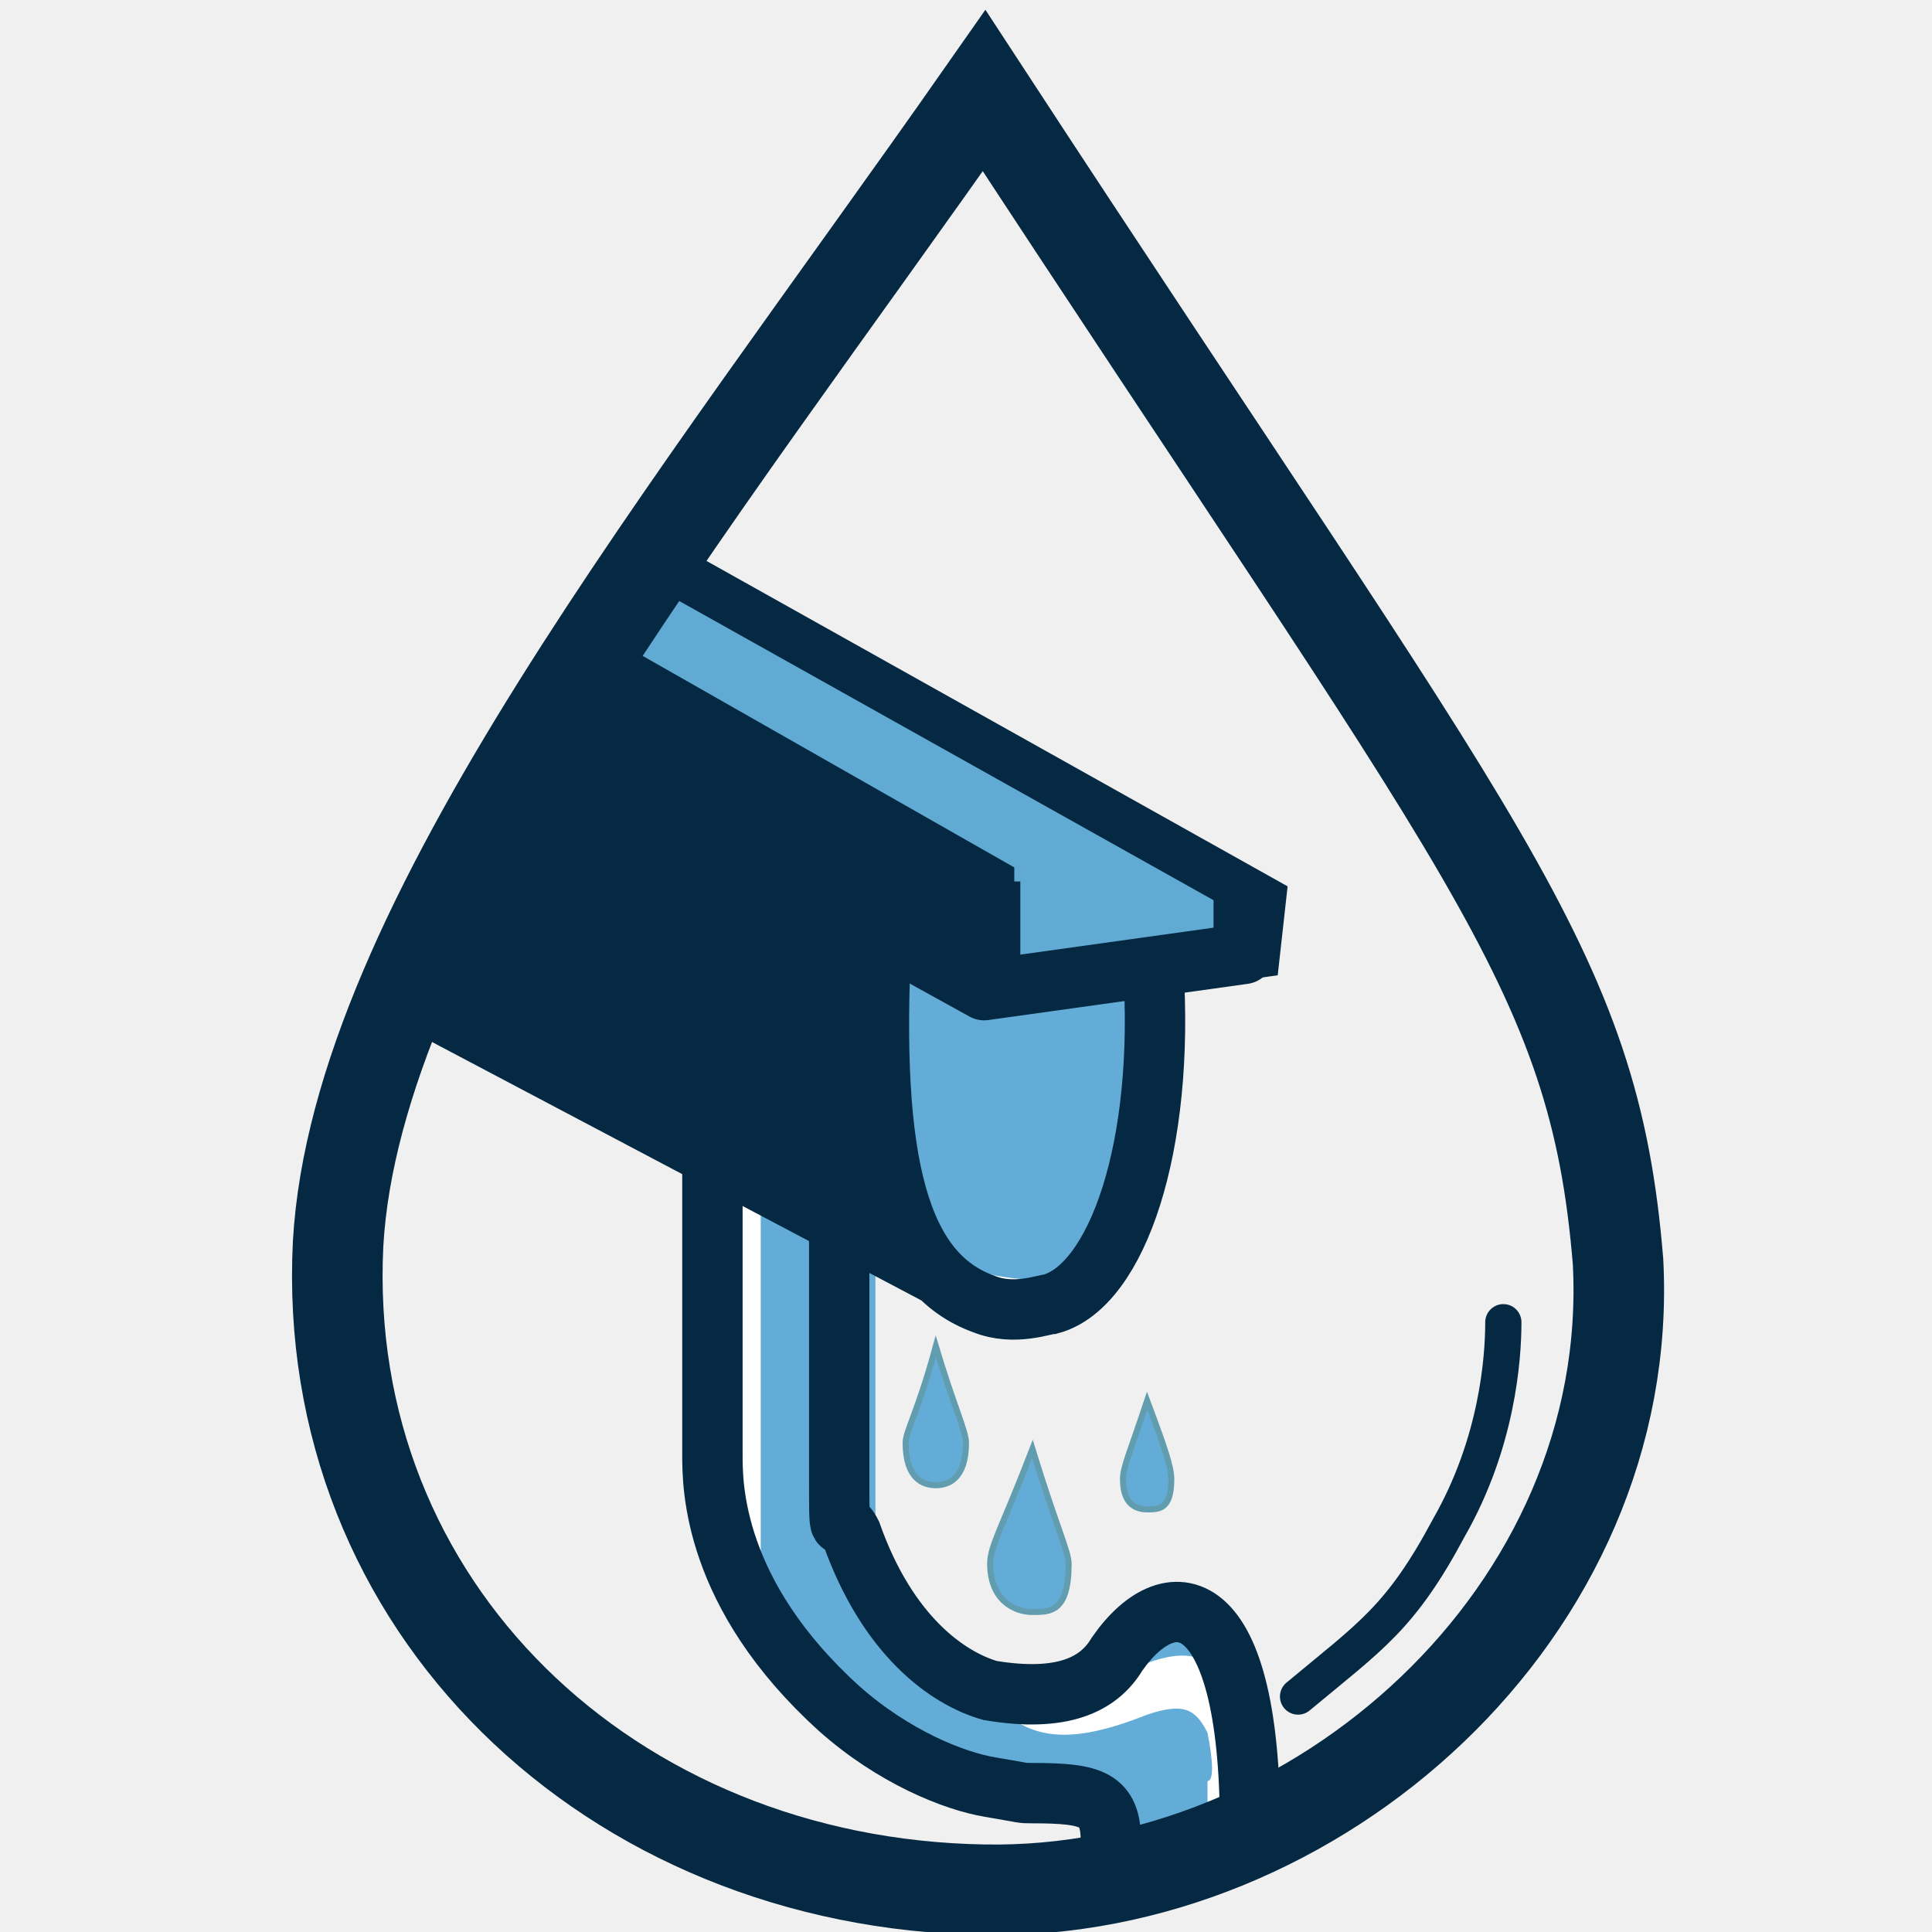
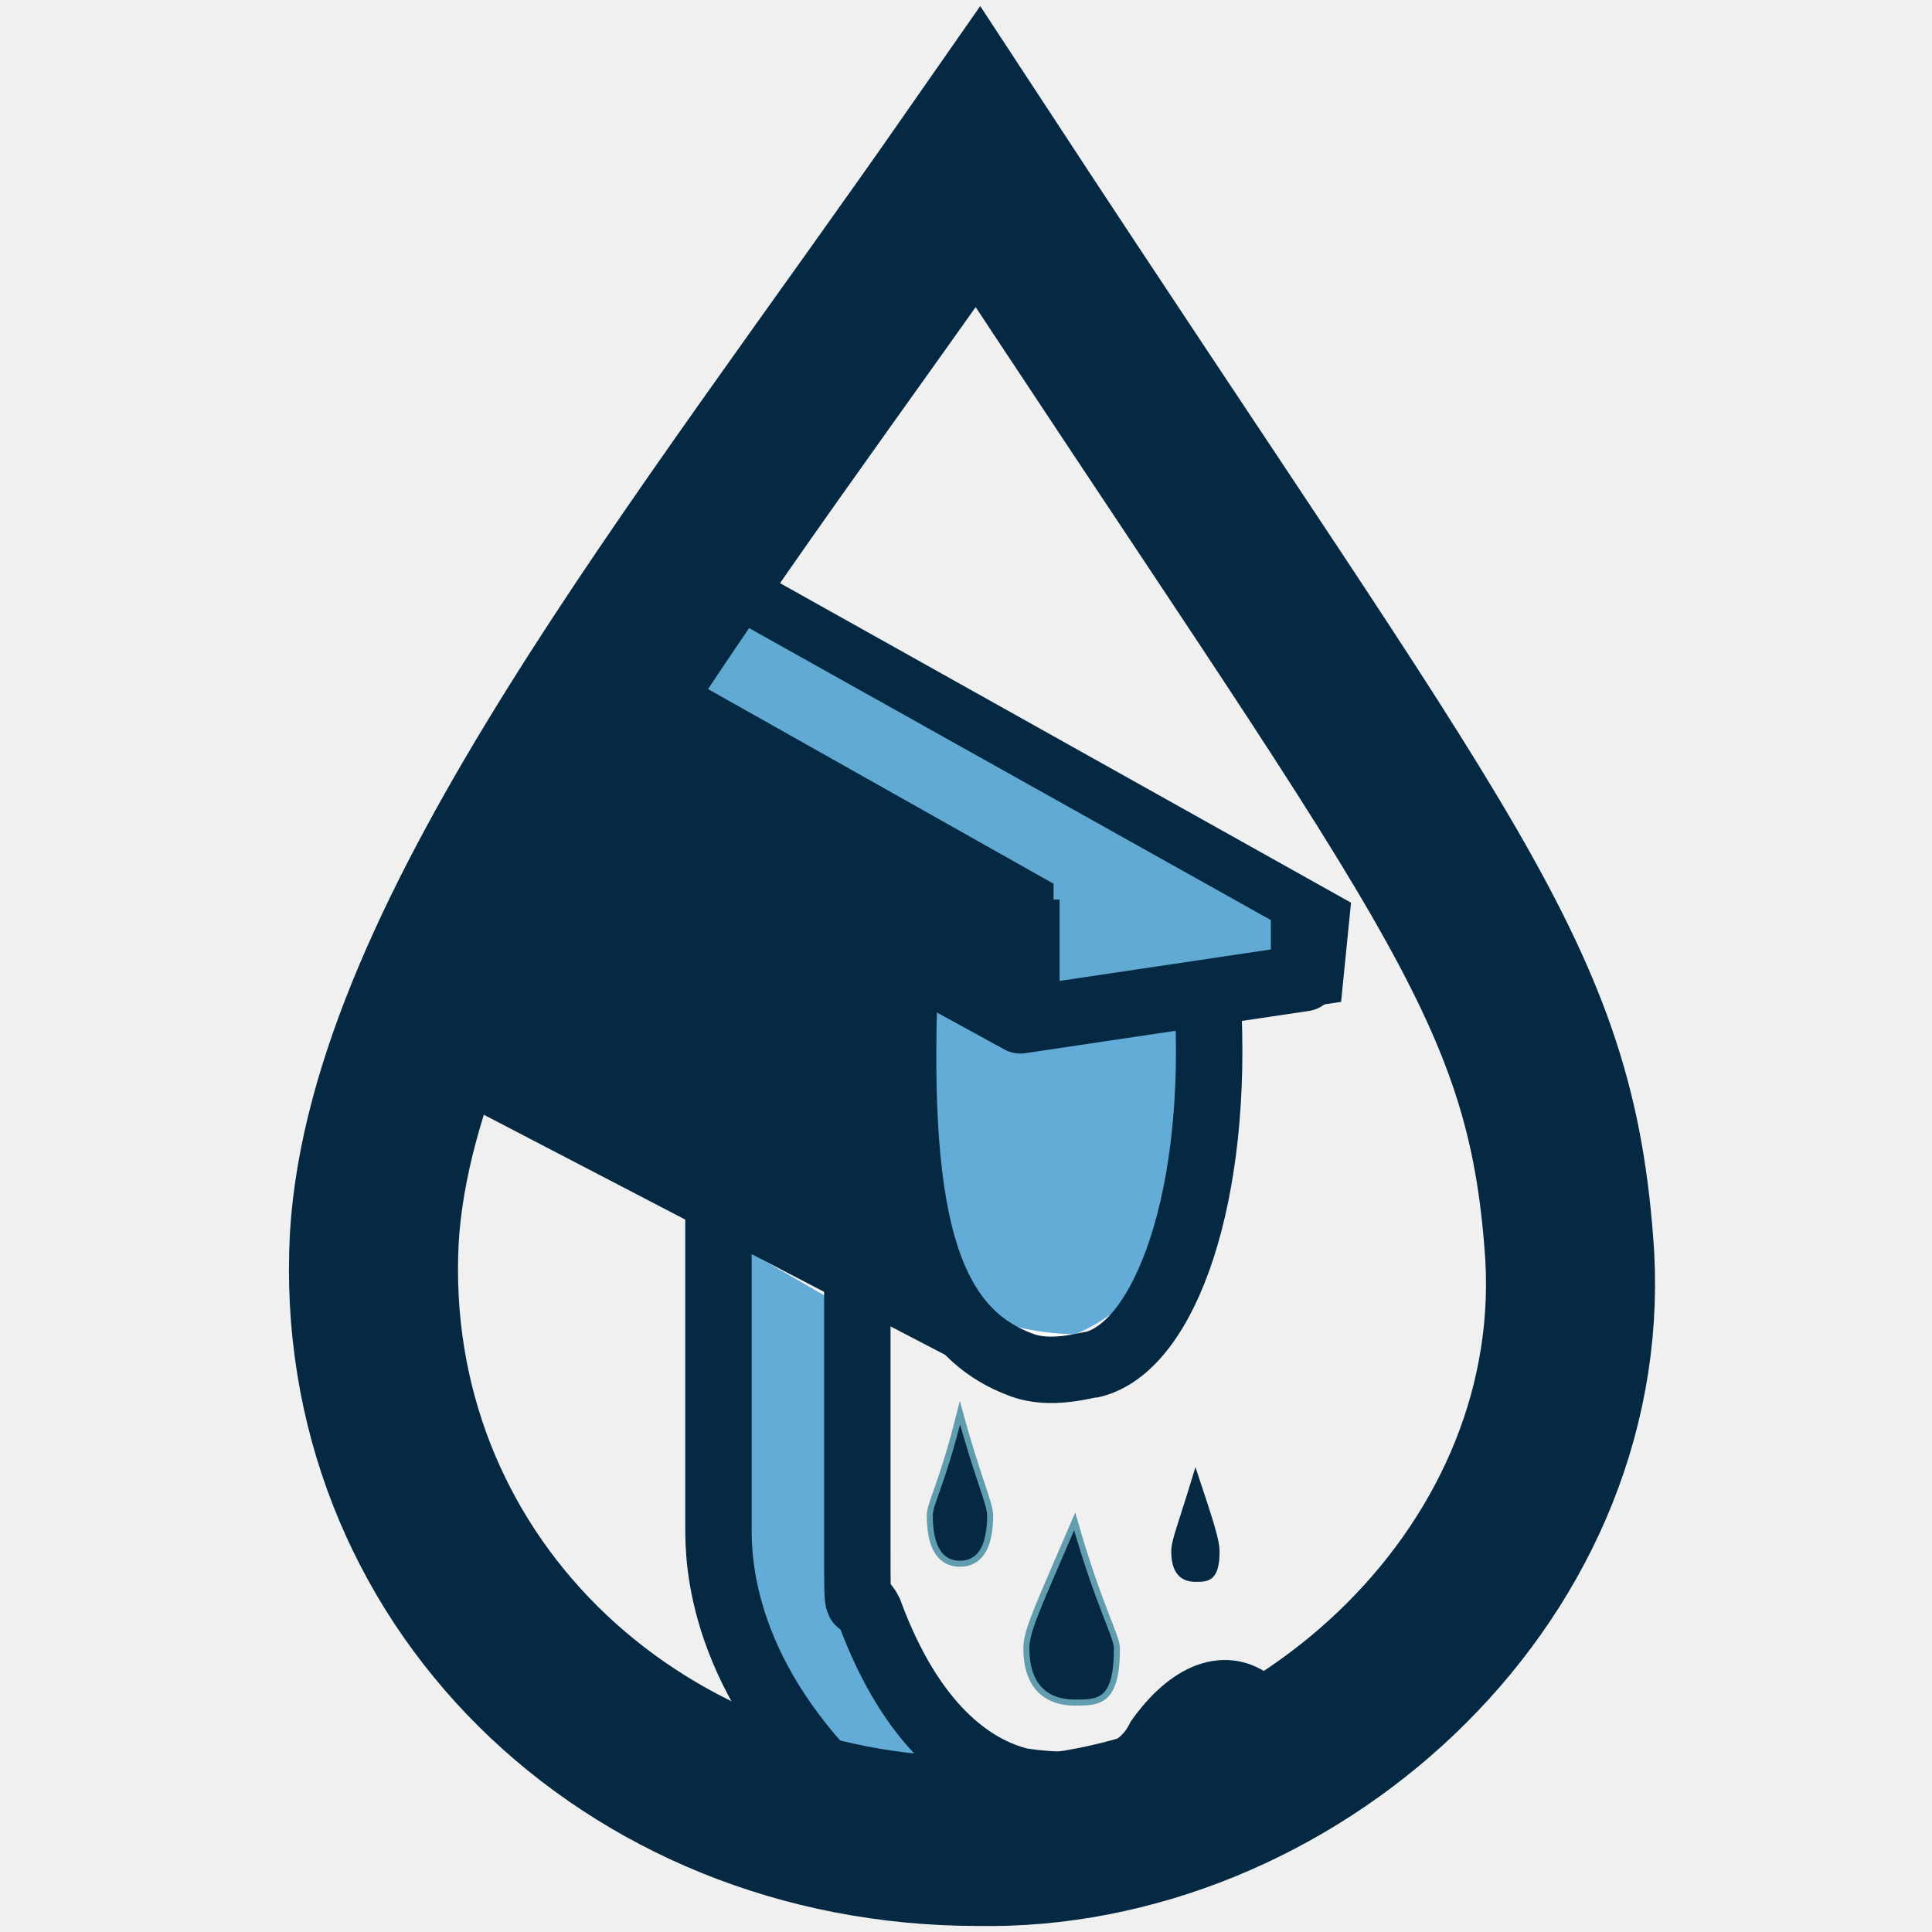
- <svg xmlns="http://www.w3.org/2000/svg" id="Layer_1" version="1.1" viewBox="0 0 32 32">
+ <svg xmlns="http://www.w3.org/2000/svg" version="1.1" viewBox="0 0 32 32">
  <defs>
    <style>
      .st0 {
+         fill: red;
+       }
+ 
+       .st0, .st1 {
+         display: none;
+       }
+ 
+       .st2 {
+         stroke-linecap: round;
+         stroke-width: .7px;
+       }
+ 
+       .st2, .st3, .st4, .st5, .st6, .st7, .st8 {
+         fill: none;
+       }
+ 
+       .st2, .st3, .st4, .st6, .st7, .st8, .st9 {
+         stroke: #052942;
+       }
+ 
+       .st2, .st4, .st6, .st8 {
+         stroke-linejoin: round;
+       }
+ 
+       .st3, .st4 {
+         stroke-width: 1.1px;
+       }
+ 
+       .st3, .st7, .st10, .st9 {
+         stroke-miterlimit: 10;
+       }
+ 
+       .st11 {
        fill: #fff;
      }

-       .st1, .st2, .st3, .st4, .st5, .st6, .st7 {
-         fill: none;
+       .st6 {
+         stroke-width: .3px;
      }

-       .st1, .st3, .st4, .st5, .st8, .st6, .st7 {
-         stroke: #052942;
+       .st7 {
+         stroke-width: 2.8px;
      }

-       .st1, .st4, .st5, .st6 {
-         stroke-linejoin: round;
+       .st8 {
+         stroke-width: .5px;
      }

-       .st9 {
+       .st10 {
        stroke: #629daf;
        stroke-width: .1px;
      }

-       .st9, .st3, .st8, .st7 {
-         stroke-miterlimit: 10;
+       .st10, .st12 {
+         fill: #052942;
      }

-       .st9, .st10 {
+       .st9 {
+         fill: #60aad3;
+         stroke-width: .9px;
+       }
+ 
+       .st13 {
        fill: #63acd7;
      }

-       .st4 {
-         stroke-width: .5px;
-       }
- 
-       .st5 {
-         stroke-width: .3px;
-       }
- 
-       .st8 {
-         fill: #60aad3;
-         stroke-width: .8px;
-       }
- 
-       .st11 {
-         fill: #052942;
-       }
- 
-       .st6 {
-         stroke-linecap: round;
-         stroke-width: .6px;
-       }
- 
-       .st12 {
+       .st14 {
        clip-path: url(#clippath);
-       }
- 
-       .st7 {
-         stroke-width: 1.5px;
      }
    </style>
    <clipPath id="clippath">
-       <path class="st2" d="M26.7,20.9c.3,5.8-4.9,10.4-10.4,10.3s-10.9-4.6-10.6-10.6c.3-5.2,5.8-12,10.6-18.9,8.2,12.6,10,14.3,10.4,19.2Z" />
+       <path class="st5" d="M26,20.8c.3,5.4-4.7,9.8-9.8,9.7-5.8,0-10.3-4.4-10-10,.3-5,5.4-11.3,10-17.9,7.8,11.9,9.5,13.6,9.8,18.2Z" />
    </clipPath>
  </defs>
-   <g id="INSIDE_DROPLET">
-     <g class="st12">
-       <polygon class="st8" points="9.9 10.9 16.4 14.6 16.4 16.4 20.8 15.8 20.9 14.9 10.9 9.3 9.9 10.9" />
-       <path class="st11" d="M14.6,20.3l-7.7-3.9c-.1-.2,1.6-3.4,1.9-3.5s.3,0,.4,0l5,2.9c-.1,1.6-.2,3.1.4,4.6Z" />
-       <path class="st0" d="M12.7,20c.1.2,0,2,.2,2.5l.4-1.7.4-.3c-.2,2.5-.7,4.5.9,6.6s2,1.7,3.5,1,1.1-1.2,1.5-1.1c.7.4,1.1,3.1.6,3.5l-1.4.4c0-1.8-2.3-1.4-3.7-2.2-3.3-1.9-3.2-5.7-2.9-9,.1,0,.6.3.6.3Z" />
-       <path class="st0" d="M18.7,16.4c.1,1.3-.3,5.4-2.4,4.8s-1.5-3.7-1.4-5.1c1.2,1.2,2.3.5,3.8.3Z" />
-       <rect class="st0" x="-3.4" y="39.4" width="42.3" height=".5" />
-       <path class="st11" d="M16,15.9l-6.8-3.6.5-1h.2c.7.6,5.9,3,6.1,3.5s0,.8,0,1.2Z" />
-       <path class="st10" d="M12.6,19.6v6.1c-.1,0,.5,1.7,1.6,2.7,1.1.9,2.5,1.3,2.5,1.3l1.2.2s.8.1.8.6,0,1.6,0,1.6l1.3-.7v-1.9c.1,0,.1-.3,0-.8-.2-.4-.4-.5-1-.3-1.5.6-2,.3-2.6-.2-.7-.6-1.9-1.8-1.9-2.9,0-1.1,0-4.5,0-4.5l-1.7-1Z" />
-       <path class="st10" d="M14.7,15.4v3.3s.3,1.7.9,2.1,1.6.4,1.6.4c0,0,1-.4,1.3-1.3s.4-1.5.4-2.1v-2.1l-2,.3-2.3-.7Z" />
-       <path class="st9" d="M15,23.9c0-.2.2-.5.5-1.6.3,1,.5,1.4.5,1.6,0,.6-.3.7-.5.7s-.5-.1-.5-.7Z" />
-       <path class="st9" d="M18.6,24.5c0-.2.1-.4.4-1.3.3.8.4,1.1.4,1.3,0,.5-.2.5-.4.5s-.4-.1-.4-.5Z" />
-       <path class="st9" d="M16.4,25.9c0-.3.2-.6.7-1.9.4,1.3.6,1.7.6,1.9,0,.8-.3.8-.6.8s-.7-.2-.7-.8Z" />
-       <path class="st10" d="M17.8,28.1c.3,0,1.9-1.3,2.4-.3.3.6.3.2.3.2,0,0-.3-.9-.7-1.2s-.6-.2-1,0-1.1,1.3-1.1,1.3Z" />
-       <polyline class="st1" points="8.7 12.2 16.3 16.4 20.6 15.8 20.6 14.9" />
-       <line class="st4" x1="9.9" y1="11" x2="16.6" y2="14.7" />
-       <path class="st5" d="M21,14.8" />
-       <path class="st5" d="M14.3,11" />
-       <path class="st5" d="M14.3,11" />
-       <path class="st5" d="M7.6,7.2" />
-       <path class="st5" d="M16,15.7" />
-       <path class="st5" d="M9.3,11.9" />
-       <path class="st5" d="M15.9,15.2" />
-       <path class="st5" d="M9.2,11.4" />
-       <path class="st5" d="M21,14.8" />
-       <path class="st5" d="M14.3,11" />
-       <path class="st5" d="M14.3,11" />
-       <path class="st5" d="M7.5,7.1" />
-       <line class="st3" x1="16.4" y1="14.6" x2="16.4" y2="16.5" />
-       <path class="st3" d="M14.6,15.5c-.2,3.8.3,5.6,1.7,6.1.5.2,1,0,1.1,0,1.1-.3,1.9-2.6,1.7-5.6" />
-       <path class="st3" d="M13.9,20.3c0,1.2,0,2.8,0,4.1s0,.6.2,1c.6,1.7,1.6,2.4,2.3,2.6,1.2.2,1.8-.1,2.1-.6.9-1.3,2.3-1.1,2.2,3.3" />
-       <path class="st3" d="M11.8,19.1v5c0,.5,0,2.3,2.1,4.2.9.8,1.9,1.2,2.5,1.3s.5.1.7.1c1,0,1.3.1,1.3.8s0,1.4,0,1.4" />
-       <line class="st3" x1="6.6" y1="16.4" x2="15.5" y2="21.1" />
-       <path class="st6" d="M21.5,28.1c1.2-1,1.7-1.3,2.5-2.8.8-1.4.9-2.8.9-3.4" />
+   <g id="Layer_1">
+     <g id="Layer_2" class="st1">
+       <rect class="st11" x="-1.9" y="-2.2" width="36.5" height="36.9" />
+       <rect class="st0" x="-1.9" y="-2.2" width="36.5" height="36.9" />
+     </g>
+     <g id="INSIDE_DROPLET">
+       <g class="st14">
+         <g>
+           <polygon class="st9" points="9.9 10.9 17 14.9 17 16.9 21.8 16.2 21.9 15.2 11 9.1 9.9 10.9" />
+           <path class="st12" d="M15,21.1l-8.4-4.3c-.1-.2,1.7-3.7,2.1-3.8s.3,0,.4,0l5.5,3.2c-.1,1.7-.2,3.4.4,5h0Z" />
+           <path class="st11" d="M12.9,20.8c.1.2,0,2.2.2,2.7l.4-1.9.4-.3c-.2,2.7-.8,4.9,1,7.2,1.7,2.3,2.2,1.9,3.8,1.1s1.2-1.3,1.6-1.2c.8.4,1.2,3.4.7,3.8l-1.5.4c0-2-2.5-1.5-4-2.4-3.6-2.1-3.5-6.2-3.2-9.8.1,0,.7.3.7.3h-.1Z" />
+           <path class="st11" d="M19.5,16.9c.1,1.4-.3,5.9-2.6,5.2s-1.6-4-1.5-5.6c1.3,1.3,2.5.5,4.2.3Z" />
+           <path class="st12" d="M16.5,16.3l-7.4-3.9.5-1.1h.2c.8.7,6.5,3.3,6.7,3.8s0,.9,0,1.3h0Z" />
+           <path class="st13" d="M11.9,20.3v6.7c-.1,0,.5,1.9,1.7,3,1.2,1,2.7,1.4,2.7,1.4l1.3.2s.9.1.9.7v1.7l1.4-.8v-2.1c.1,0,.1-.3,0-.9-.2-.4-.4-.5-1.1-.3-1.6.7-2.2.3-2.8-.2-.8-.7-2.1-2-2.1-3.2v-4.9l-1.9-1.1-.2-.2Z" />
+           <path class="st13" d="M15.1,15.8v3.6s.3,1.9,1,2.3,1.7.4,1.7.4c0,0,1.1-.4,1.4-1.4s.4-1.6.4-2.3v-2.3l-2.2.3-2.5-.8h.1Z" />
+           <path class="st10" d="M15.4,25.1c0-.2.2-.5.5-1.7.3,1.1.5,1.5.5,1.7,0,.7-.3.8-.5.8s-.5-.1-.5-.8Z" />
+           <path class="st12" d="M19.4,25.7c0-.2.1-.4.4-1.4.3.9.4,1.2.4,1.4,0,.5-.2.5-.4.5s-.4-.1-.4-.5Z" />
+           <path class="st10" d="M17,27.3c0-.3.2-.7.8-2.1.4,1.4.7,1.9.7,2.1,0,.9-.3.9-.7.9s-.8-.2-.8-.9Z" />
+           <path class="st13" d="M18.5,29.7c.3,0,2.1-1.4,2.6-.3.3.7.3.2.3.2,0,0-.3-1-.8-1.3s-.7-.2-1.1,0-1.2,1.4-1.2,1.4h.1Z" />
+           <polyline class="st4" points="8.5 12.3 16.9 16.9 21.6 16.2 21.6 15.2" />
+           <line class="st8" x1="9.9" y1="11" x2="17.2" y2="15" />
+           <path class="st6" d="M22,15.1" />
+           <path class="st6" d="M14.7,11" />
+           <path class="st6" d="M14.7,11" />
+           <path class="st6" d="M7.3,6.8" />
+           <path class="st6" d="M16.5,16.1" />
+           <path class="st6" d="M9.2,12" />
+           <path class="st6" d="M16.4,15.6" />
+           <path class="st6" d="M9.1,11.4" />
+           <path class="st6" d="M22,15.1" />
+           <path class="st6" d="M14.7,11" />
+           <path class="st6" d="M14.7,11" />
+           <path class="st6" d="M7.2,6.7" />
+           <line class="st3" x1="17" y1="14.9" x2="17" y2="17" />
+           <path class="st3" d="M15,15.9c-.2,4.2.3,6.1,1.9,6.7.5.2,1.1,0,1.2,0,1.2-.3,2.1-2.8,1.9-6.1" />
+           <path class="st3" d="M14.2,21.1v4.5c0,1.4,0,.7.2,1.1.7,1.9,1.7,2.6,2.5,2.8,1.3.2,2-.1,2.3-.7,1-1.4,2.5-1.2,2.4,3.6" />
+           <path class="st3" d="M11.9,19.8v5.5c0,.5,0,2.5,2.3,4.6,1,.9,2.1,1.3,2.7,1.4s.5.1.8.1c1.1,0,1.4.1,1.4.9v1.5" />
+           <line class="st3" x1="6.2" y1="16.9" x2="16" y2="22" />
+           <path class="st2" d="M22.5,29.7c1.3-1.1,1.9-1.4,2.7-3.1.9-1.5,1-3.1,1-3.7" />
+         </g>
+       </g>
    </g>
  </g>
-   <path class="st7" d="M26.8,20.9c.3,5.8-5,10.5-10.5,10.4-6.2-.1-11-4.7-10.7-10.7.3-5.3,5.8-12.1,10.7-19.1,8.3,12.7,10.1,14.5,10.5,19.4Z" />
+   <g id="Layer_3">
+     <path class="st7" d="M26,20.8c.3,5.4-4.7,9.8-9.8,9.7-5.8,0-10.3-4.4-10-10,.3-5,5.4-11.3,10-17.9,7.8,11.9,9.5,13.6,9.8,18.2Z" />
+   </g>
</svg>
